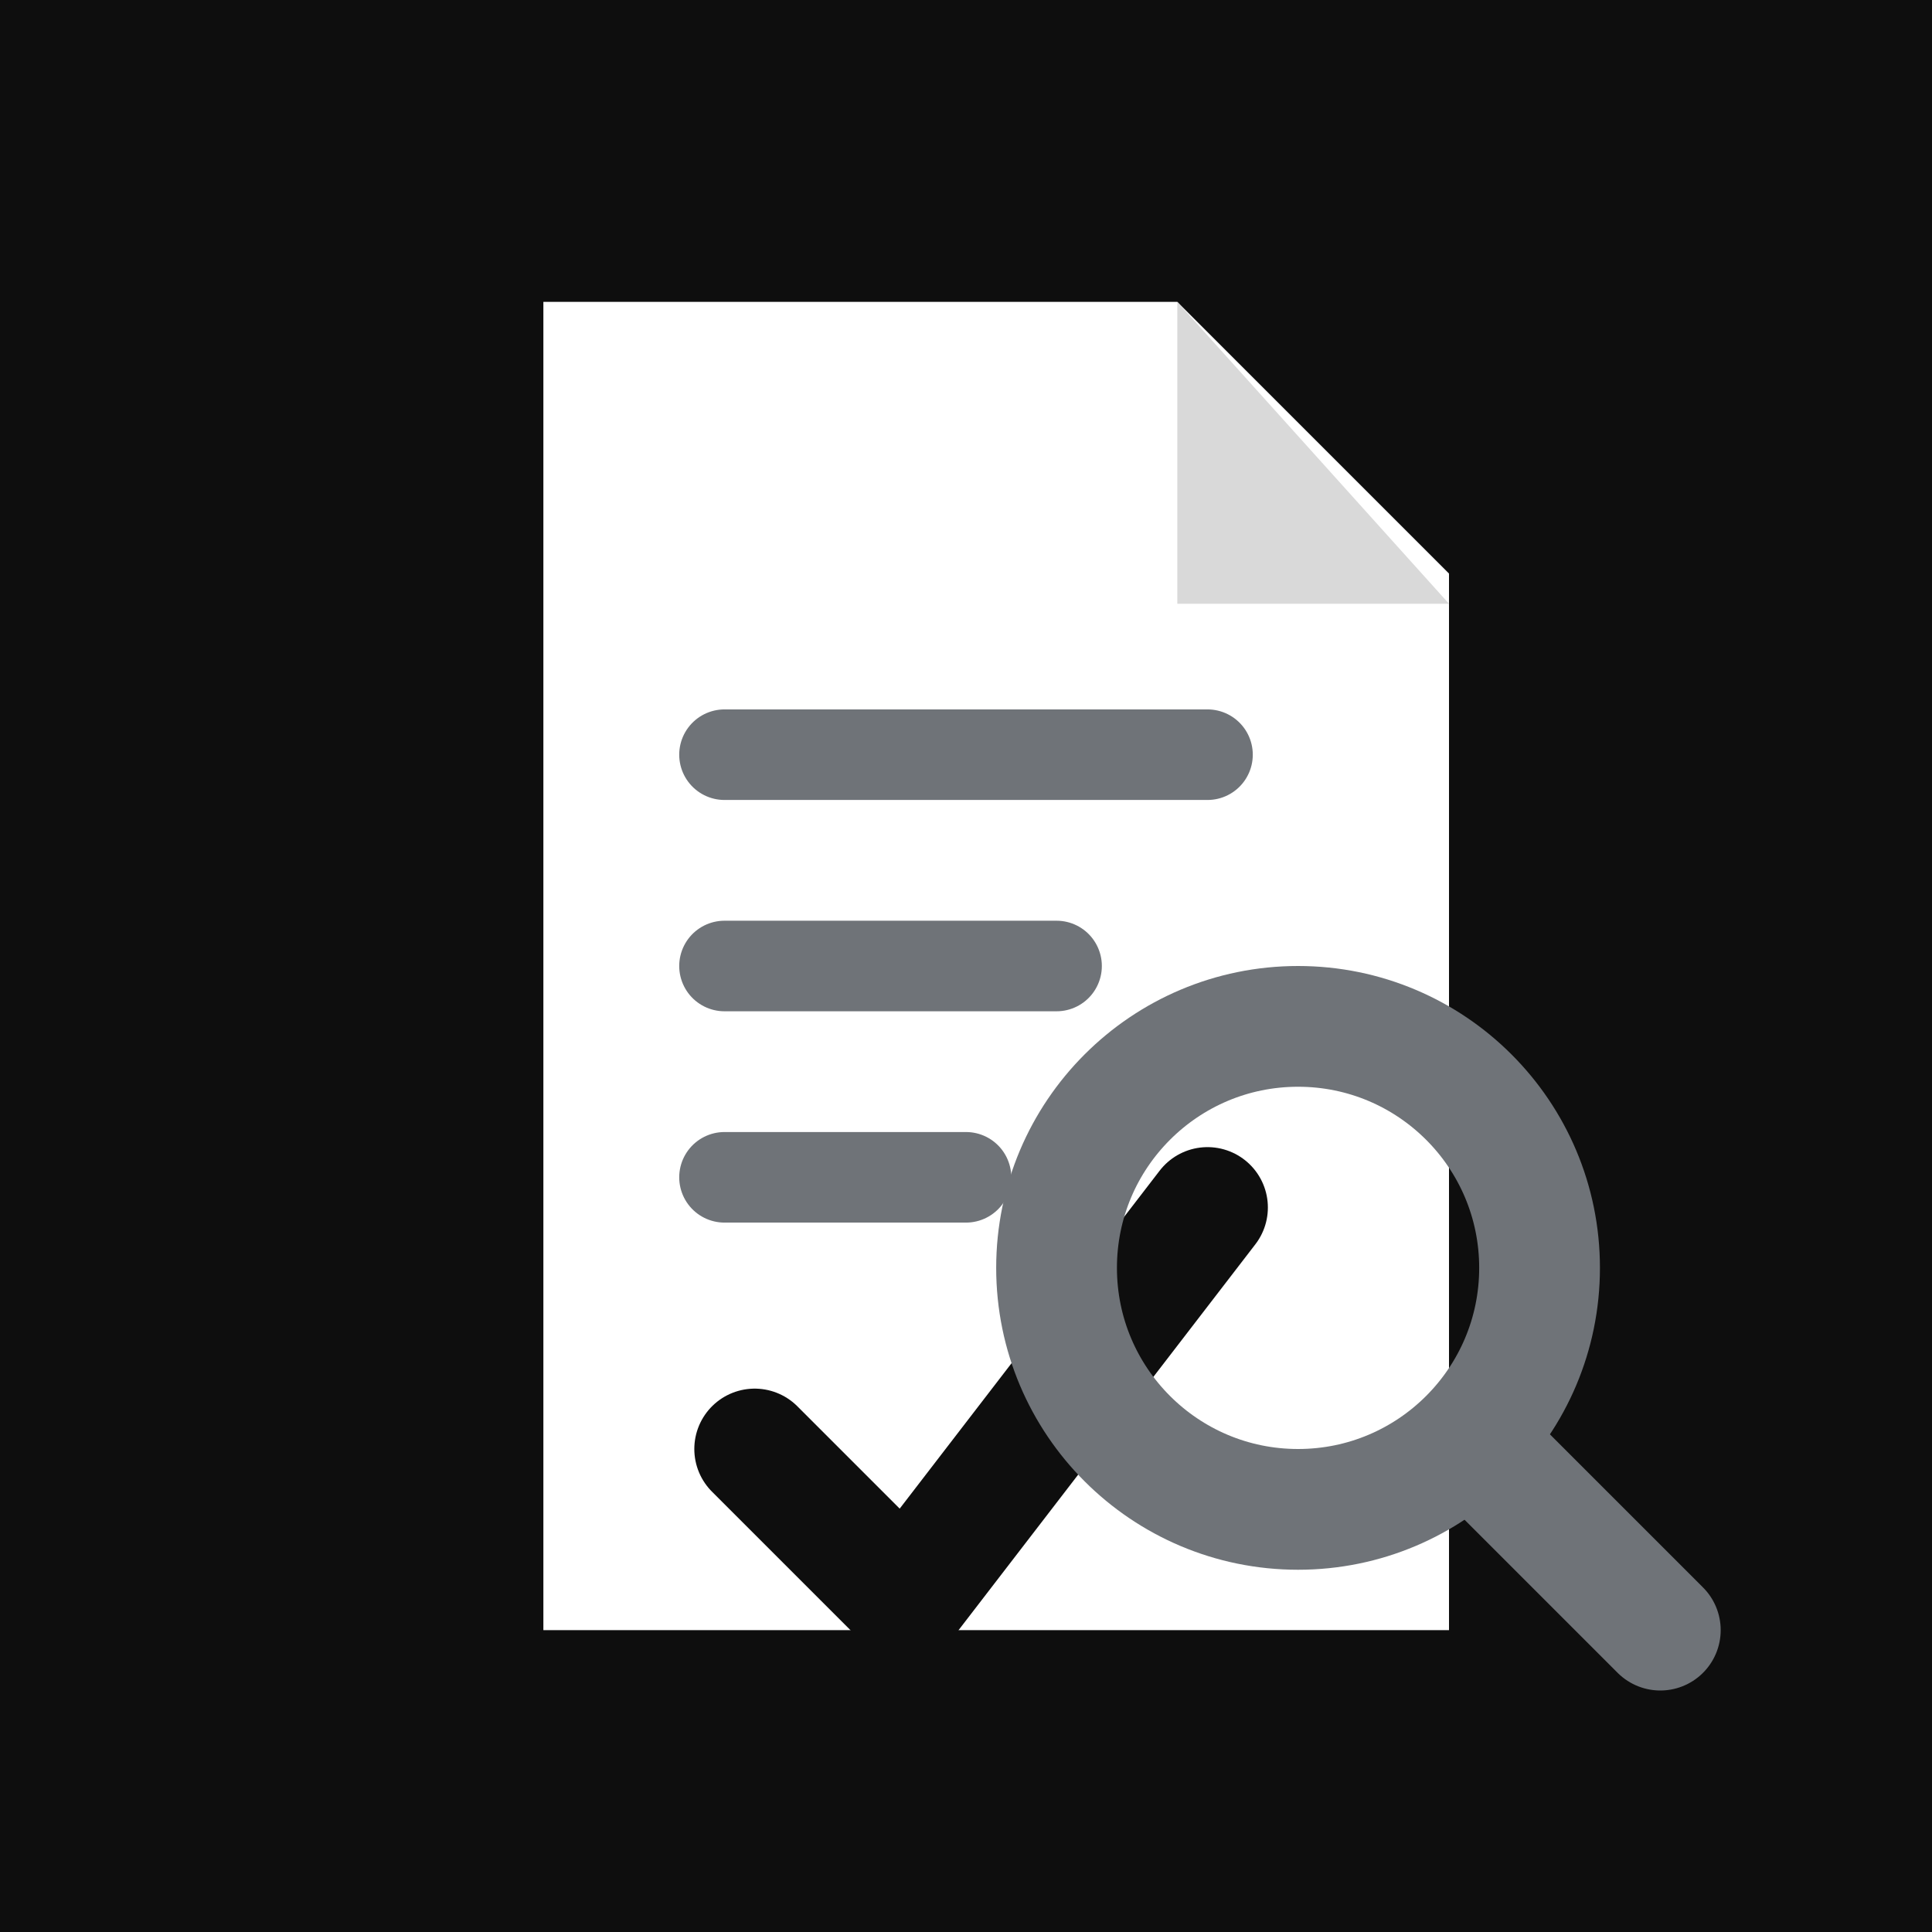
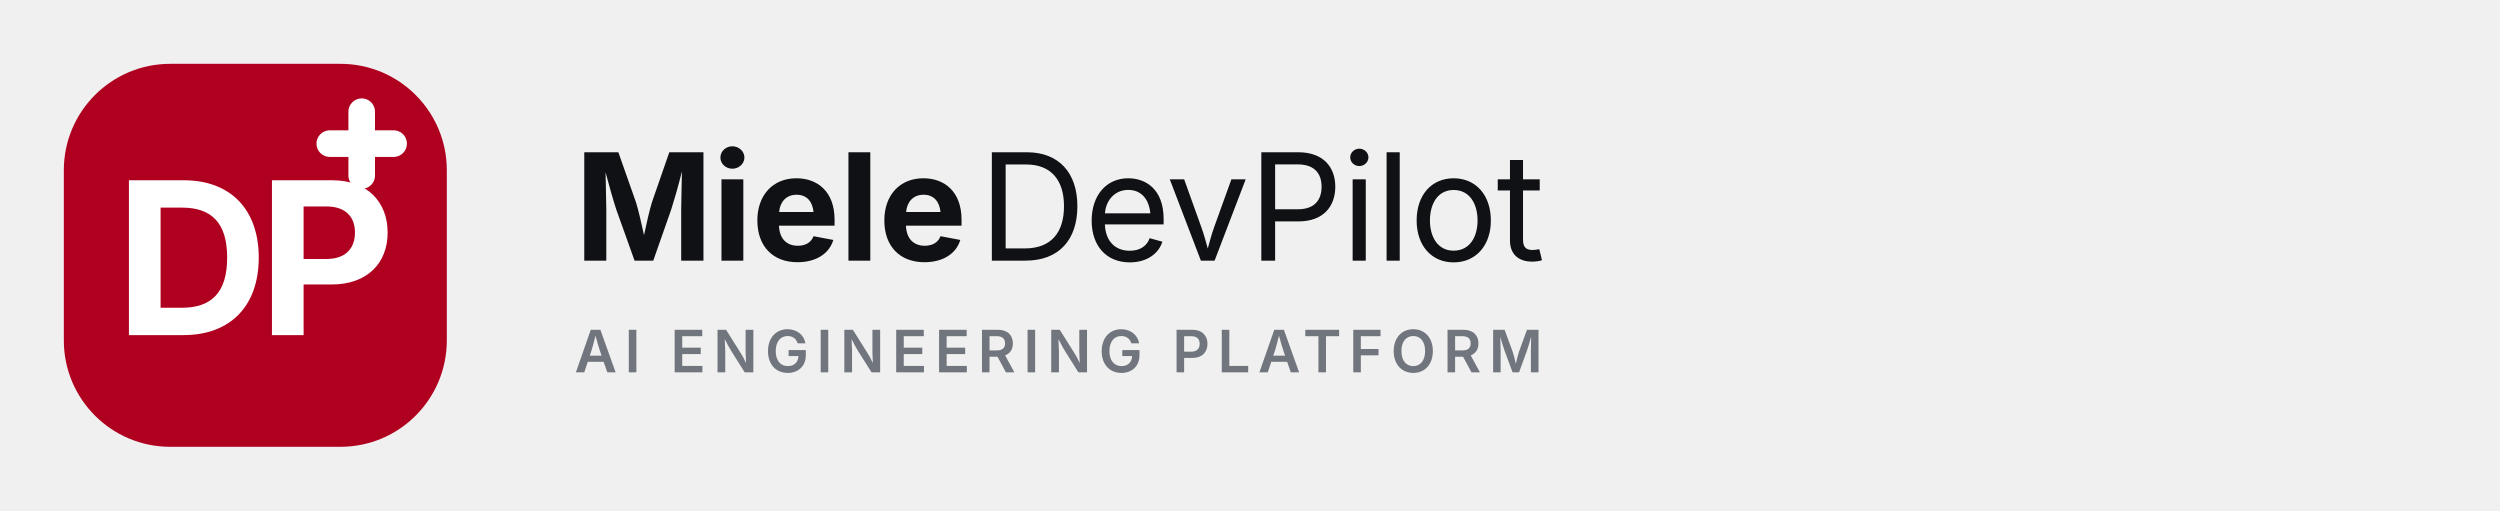
- <svg xmlns="http://www.w3.org/2000/svg" viewBox="0 0 64 64" role="img" aria-labelledby="title desc">
-   <rect width="64" height="64" fill="#0e0e0e" />
-   <path d="M18 10h21l9 9v35H18z" fill="#fff" />
-   <path d="M39 10v10h9" fill="#d9d9d9" />
-   <path d="M24 25h16M24 32h11M24 39h8" stroke="#6f7378" stroke-width="3" stroke-linecap="round" />
-   <path d="m25 48 5 5 10-13" fill="none" stroke="#0e0e0e" stroke-width="4" stroke-linecap="round" stroke-linejoin="round" />
-   <circle cx="43" cy="42" r="8" fill="none" stroke="#6f7378" stroke-width="4" />
-   <path d="m49 48 6 6" stroke="#6f7378" stroke-width="4" stroke-linecap="round" />
+ <svg xmlns="http://www.w3.org/2000/svg" viewBox="0 0 470 96" role="img" aria-labelledby="title desc">
+   <g fill="none" fill-rule="evenodd">
+     <rect x="12" y="12" width="72" height="72" rx="20" fill="#b00020" />
+     <text x="48" y="63" fill="#fff" font-family="-apple-system, BlinkMacSystemFont, 'SF Pro Display', 'Segoe UI', sans-serif" font-size="40" font-weight="720" letter-spacing="-2" text-anchor="middle">DP</text>
+     <path d="M62 27h12M68 21v12" stroke="#fff" stroke-width="5" stroke-linecap="round" />
+     <text x="108" y="49" fill="#101114" font-family="-apple-system, BlinkMacSystemFont, 'SF Pro Display', 'Segoe UI', sans-serif" font-size="28" font-weight="650" letter-spacing="-0.2">Miele</text>
+     <text x="184" y="49" fill="#101114" font-family="-apple-system, BlinkMacSystemFont, 'SF Pro Display', 'Segoe UI', sans-serif" font-size="28" font-weight="420" letter-spacing="-0.4">DevPilot</text>
+     <text x="108" y="70" fill="#71757d" font-family="-apple-system, BlinkMacSystemFont, 'SF Pro Text', 'Segoe UI', sans-serif" font-size="11" font-weight="600" letter-spacing="1.4">AI ENGINEERING PLATFORM</text>
+   </g>
</svg>
